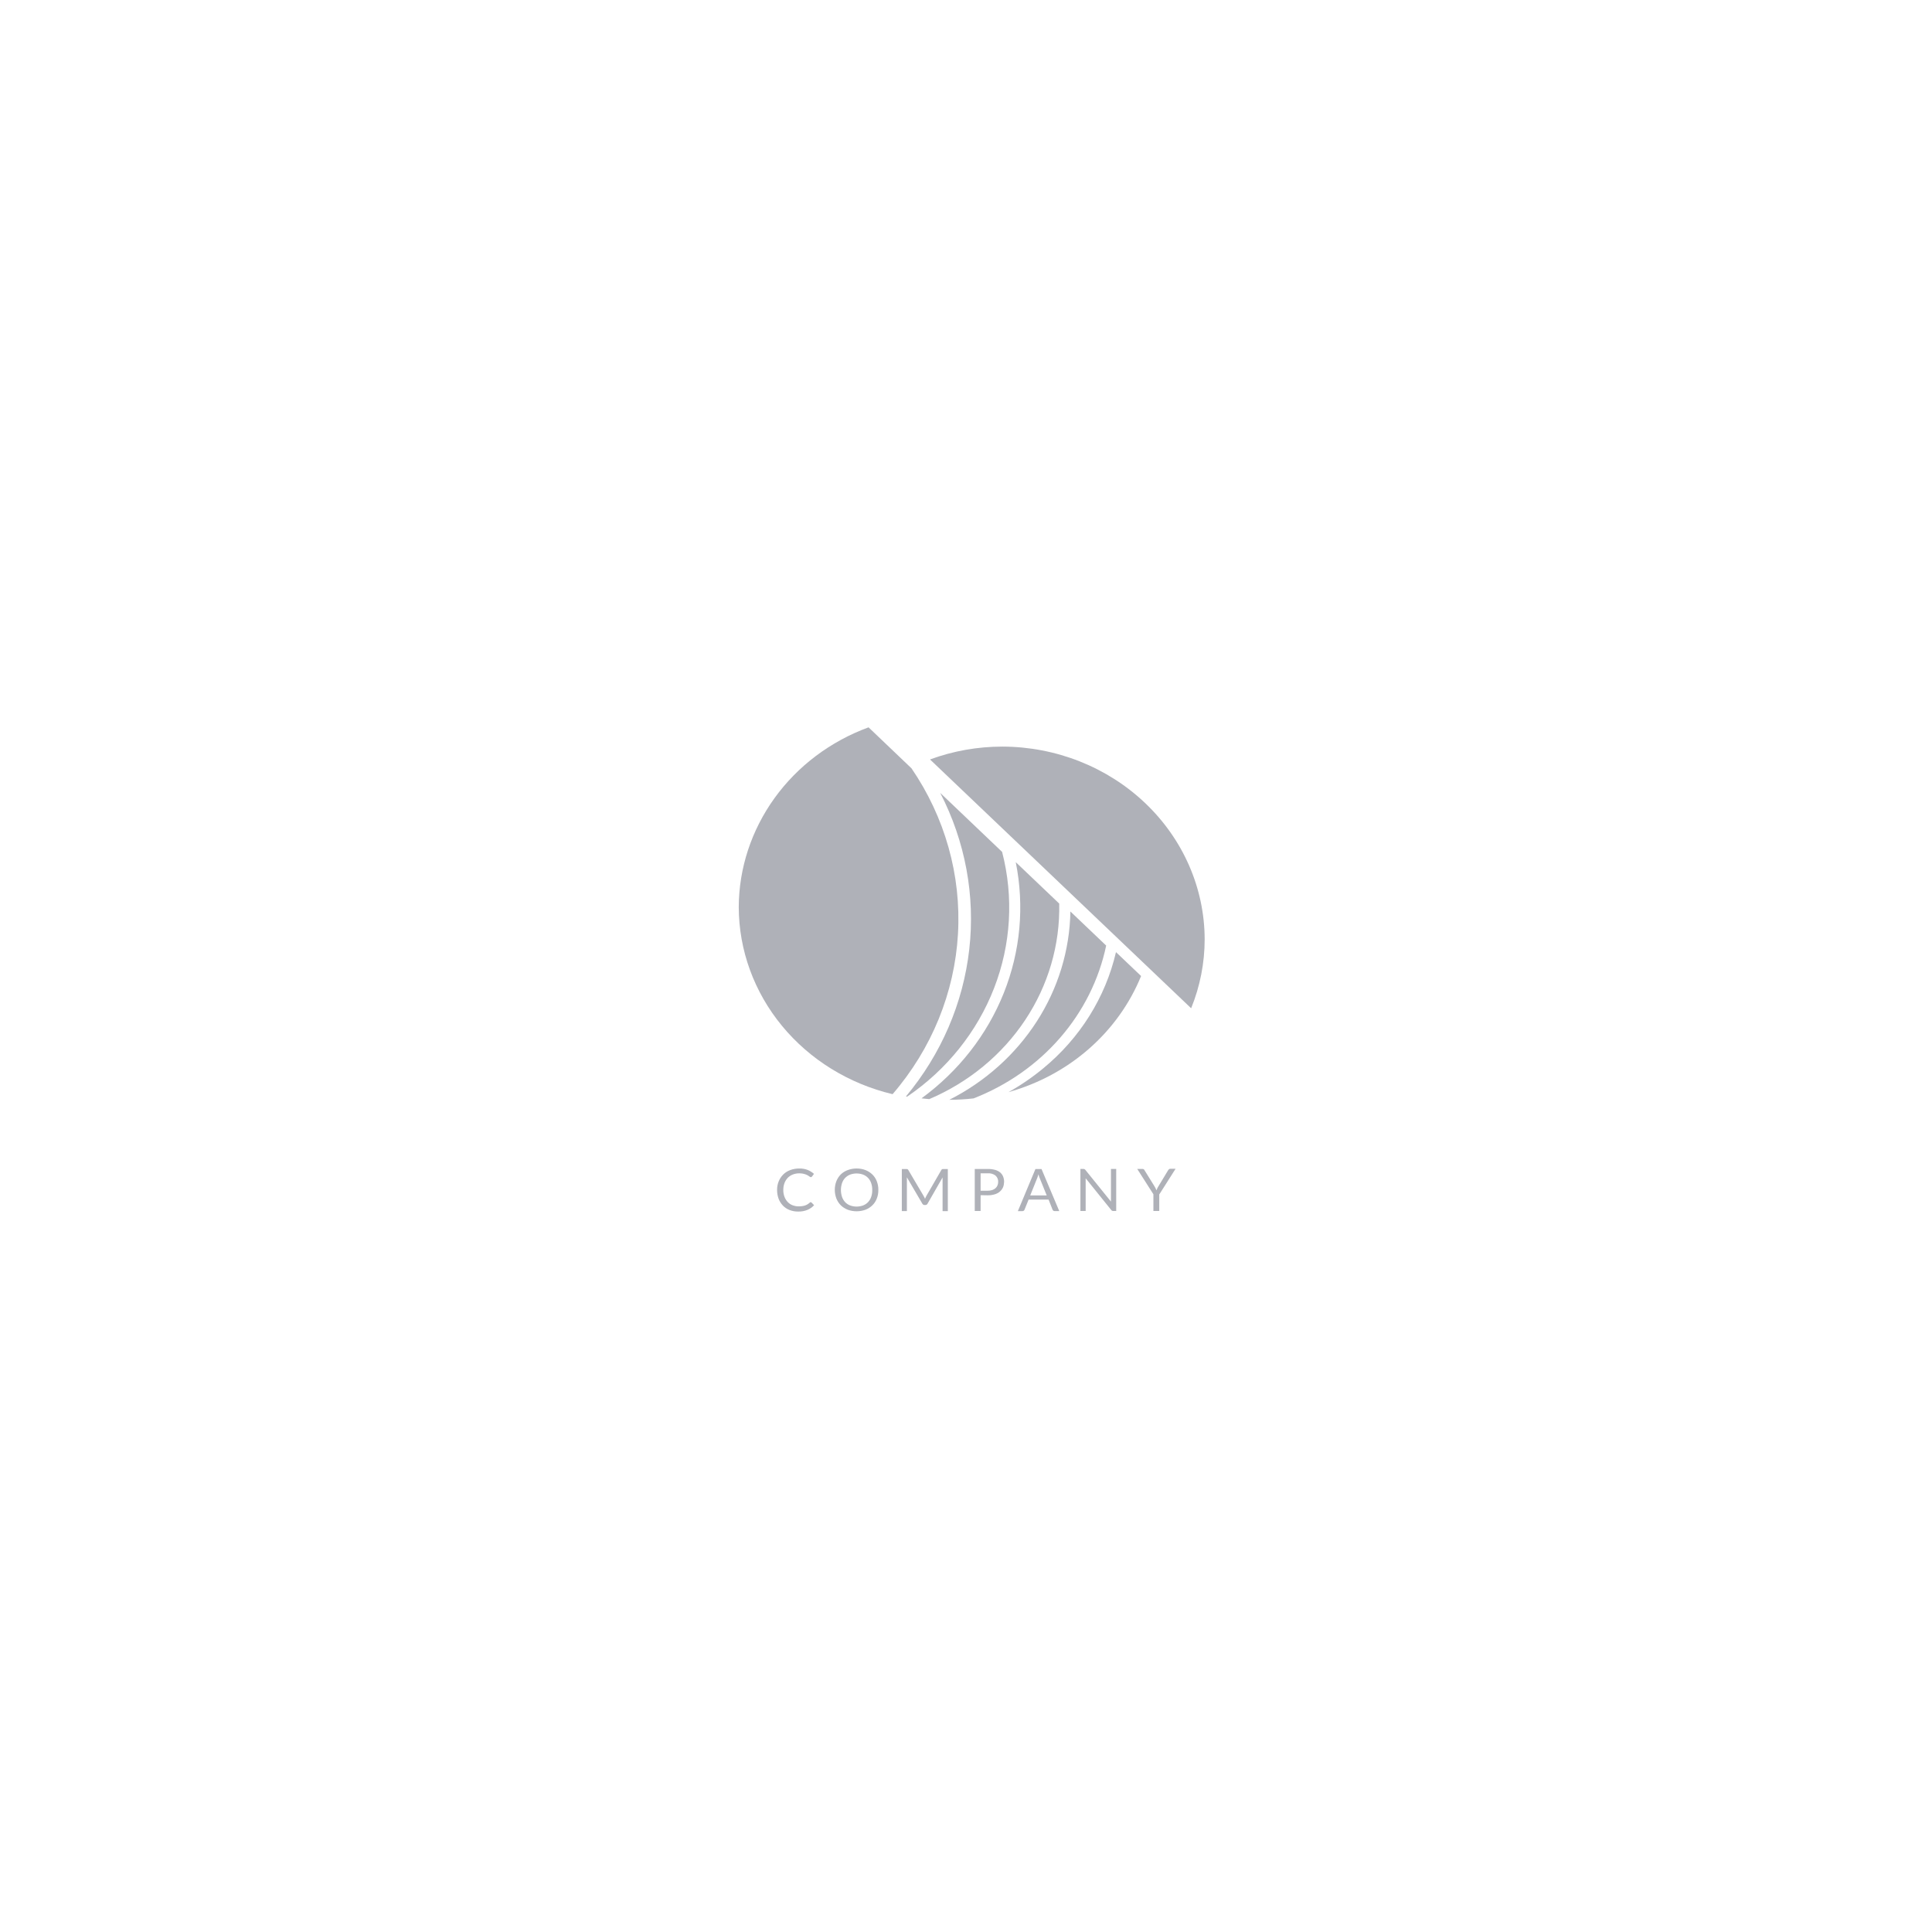
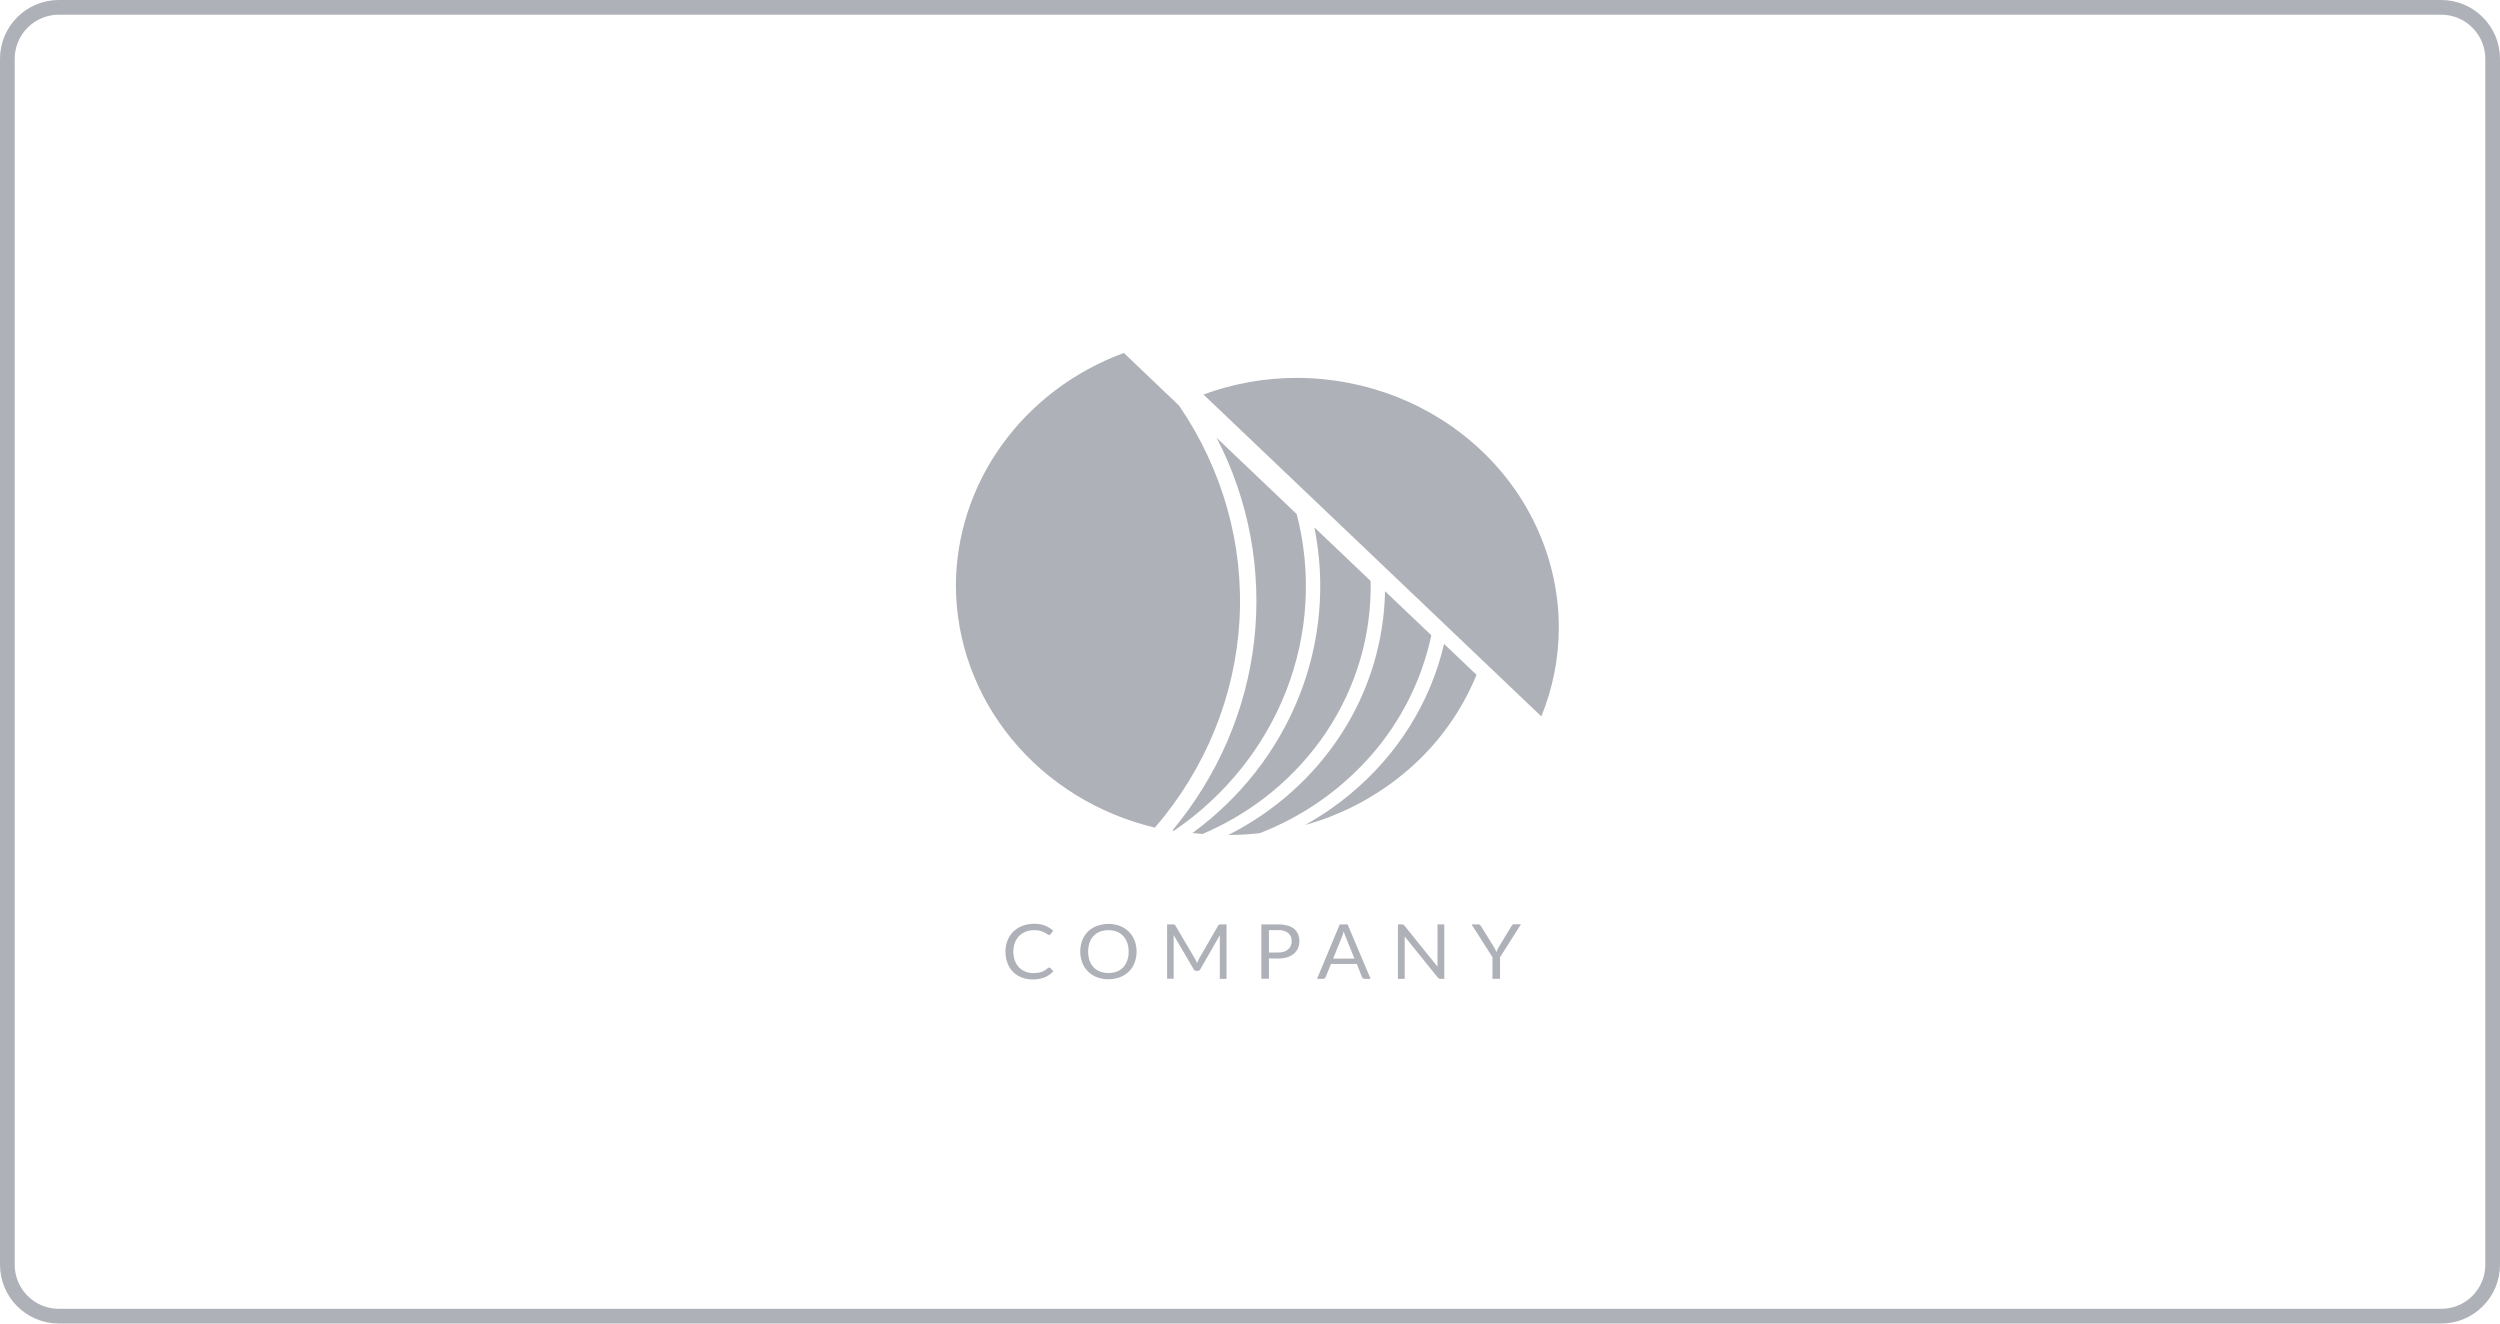
- <svg xmlns="http://www.w3.org/2000/svg" version="1.1" width="32" height="32" viewBox="0 0 32 32">
-   <path fill="#afb1b8" d="M13.43 19.914c0.003 0 0.006 0.001 0.008 0.002s0.005 0.003 0.007 0.005l0.039 0.041c-0.030 0.033-0.067 0.059-0.109 0.077-0.049 0.020-0.101 0.029-0.154 0.028-0.050 0.001-0.099-0.008-0.145-0.026-0.042-0.017-0.079-0.041-0.109-0.073-0.031-0.033-0.055-0.071-0.071-0.113-0.017-0.046-0.025-0.095-0.025-0.144-0.001-0.049 0.008-0.099 0.027-0.145 0.017-0.042 0.042-0.080 0.075-0.113s0.073-0.057 0.116-0.073c0.048-0.018 0.098-0.026 0.15-0.026 0.047-0.001 0.095 0.007 0.139 0.024 0.038 0.016 0.074 0.038 0.104 0.065l-0.032 0.043c-0.002 0.003-0.005 0.006-0.008 0.008s-0.008 0.004-0.013 0.003c-0.005-0-0.010-0.002-0.014-0.005l-0.017-0.012-0.024-0.015c-0.010-0.005-0.021-0.010-0.032-0.014-0.014-0.005-0.029-0.009-0.044-0.012-0.019-0.003-0.038-0.005-0.058-0.005-0.037-0-0.073 0.006-0.107 0.019-0.032 0.012-0.061 0.031-0.084 0.054-0.024 0.025-0.043 0.055-0.055 0.087-0.014 0.037-0.020 0.075-0.020 0.114-0.001 0.040 0.006 0.079 0.020 0.116 0.012 0.032 0.030 0.061 0.054 0.086 0.022 0.023 0.050 0.042 0.080 0.053s0.066 0.019 0.1 0.018c0.020 0 0.040-0.001 0.059-0.004 0.032-0.004 0.063-0.014 0.090-0.031 0.014-0.009 0.026-0.018 0.038-0.029 0.005-0.005 0.012-0.007 0.018-0.007z" />
-   <path fill="#afb1b8" d="M14.548 19.71c0.001 0.049-0.008 0.098-0.026 0.143-0.016 0.042-0.041 0.080-0.073 0.111s-0.071 0.057-0.114 0.073c-0.095 0.034-0.2 0.034-0.294 0-0.043-0.017-0.082-0.042-0.114-0.073s-0.057-0.071-0.074-0.113c-0.035-0.093-0.035-0.195 0-0.287 0.017-0.042 0.041-0.080 0.074-0.113 0.032-0.031 0.071-0.055 0.114-0.071 0.095-0.035 0.2-0.035 0.294 0 0.043 0.017 0.082 0.042 0.114 0.073s0.057 0.070 0.073 0.111c0.018 0.046 0.027 0.095 0.026 0.144zM14.447 19.71c0.001-0.039-0.005-0.078-0.018-0.115-0.011-0.032-0.028-0.061-0.052-0.086-0.023-0.024-0.051-0.042-0.082-0.054-0.069-0.025-0.145-0.025-0.214 0-0.031 0.012-0.059 0.031-0.082 0.054-0.024 0.025-0.041 0.054-0.052 0.086-0.025 0.075-0.025 0.156 0 0.231 0.011 0.032 0.029 0.061 0.052 0.086 0.023 0.024 0.051 0.042 0.082 0.054 0.069 0.025 0.145 0.025 0.214 0 0.031-0.012 0.059-0.030 0.082-0.054 0.023-0.025 0.041-0.054 0.052-0.086 0.013-0.037 0.019-0.076 0.018-0.115z" />
-   <path fill="#afb1b8" d="M15.311 19.831l0.010 0.026c0.004-0.009 0.007-0.018 0.011-0.026s0.008-0.017 0.013-0.025l0.247-0.428c0.005-0.007 0.009-0.012 0.014-0.013 0.007-0.002 0.013-0.003 0.020-0.002h0.073v0.697h-0.087v-0.512c0-0.006 0-0.014 0-0.022s-0-0.016 0-0.024l-0.249 0.435c-0.003 0.006-0.008 0.012-0.015 0.016s-0.014 0.006-0.021 0.006h-0.014c-0.008 0-0.015-0.002-0.021-0.006s-0.011-0.009-0.015-0.016l-0.256-0.437c0 0.008 0 0.017 0 0.025s0 0.016 0 0.022v0.512h-0.084v-0.696h0.073c0.007-0 0.014 0 0.020 0.002s0.011 0.008 0.014 0.013l0.253 0.429c0.005 0.008 0.009 0.016 0.013 0.025z" />
-   <path fill="#afb1b8" d="M16.242 19.797v0.261h-0.097v-0.696h0.216c0.041-0.001 0.081 0.004 0.121 0.015 0.031 0.008 0.060 0.023 0.085 0.043 0.021 0.019 0.038 0.042 0.048 0.068 0.011 0.028 0.017 0.059 0.016 0.089s-0.006 0.061-0.018 0.089c-0.012 0.027-0.030 0.051-0.052 0.070-0.025 0.021-0.054 0.037-0.086 0.046-0.038 0.011-0.077 0.017-0.117 0.016l-0.117-0.002zM16.242 19.722h0.117c0.025 0 0.051-0.003 0.075-0.011 0.020-0.006 0.038-0.017 0.054-0.030 0.015-0.013 0.026-0.029 0.033-0.046 0.008-0.019 0.012-0.038 0.012-0.059 0.001-0.019-0.002-0.039-0.010-0.057s-0.019-0.034-0.034-0.048c-0.037-0.028-0.083-0.041-0.13-0.037h-0.117v0.287z" />
-   <path fill="#afb1b8" d="M17.544 20.059h-0.076c-0.008 0-0.015-0.002-0.021-0.006s-0.010-0.010-0.013-0.016l-0.066-0.168h-0.331l-0.068 0.168c-0.003 0.006-0.007 0.012-0.012 0.016s-0.014 0.007-0.022 0.007h-0.076l0.291-0.697h0.101l0.294 0.697zM17.064 19.8h0.273l-0.115-0.284c-0.009-0.021-0.016-0.043-0.022-0.066l-0.011 0.036c-0.003 0.011-0.007 0.021-0.011 0.030l-0.114 0.283z" />
-   <path fill="#afb1b8" d="M17.962 19.365c0.006 0.003 0.011 0.007 0.015 0.012l0.424 0.525c0-0.008 0-0.017 0-0.024s0-0.016 0-0.023v-0.494h0.087v0.697h-0.048c-0.007 0-0.014-0.001-0.020-0.004s-0.011-0.008-0.015-0.013l-0.423-0.525c0 0.008 0 0.016 0 0.024s0 0.015 0 0.021v0.497h-0.087v-0.697h0.051c0.006-0 0.012 0.001 0.017 0.003z" />
-   <path fill="#afb1b8" d="M19.201 19.781v0.277h-0.097v-0.277l-0.268-0.42h0.087c0.008-0 0.015 0.002 0.021 0.006s0.010 0.010 0.013 0.016l0.168 0.271c0.007 0.012 0.013 0.022 0.017 0.032s0.009 0.020 0.012 0.030l0.013-0.030c0.005-0.011 0.010-0.022 0.017-0.032l0.165-0.273c0.003-0.005 0.008-0.010 0.013-0.015s0.013-0.007 0.021-0.007h0.088l-0.268 0.422z" />
-   <path fill="#afb1b8" d="M15.263 18.192c0.042 0.005 0.085 0.009 0.128 0.013 0.653-0.278 1.206-0.734 1.589-1.31s0.579-1.247 0.564-1.929l-0.72-0.686c0.146 0.726 0.078 1.476-0.198 2.167s-0.748 1.295-1.363 1.745z" />
-   <path fill="#afb1b8" d="M15.006 18.16l0.019 0.004c0.658-0.448 1.159-1.074 1.44-1.797s0.327-1.509 0.133-2.257l-1.025-0.977c0.415 0.803 0.582 1.702 0.481 2.592s-0.464 1.734-1.048 2.435z" />
-   <path fill="#afb1b8" d="M18.484 15.771c-0.174 0.749-0.597 1.425-1.207 1.926-0.178 0.147-0.37 0.279-0.573 0.392 0.496-0.139 0.952-0.384 1.333-0.718s0.676-0.746 0.863-1.205l-0.416-0.396z" />
-   <path fill="#afb1b8" d="M18.321 15.661l-0.592-0.564c-0.011 0.643-0.203 1.272-0.556 1.82s-0.853 0.997-1.449 1.299h0.003c0.133-0 0.266-0.008 0.398-0.023 0.557-0.217 1.049-0.561 1.433-1.003s0.646-0.967 0.764-1.53z" />
-   <path fill="#afb1b8" d="M15.092 12.721l-0.706-0.674c-0.632 0.232-1.175 0.641-1.558 1.173s-0.59 1.161-0.592 1.806v0c0.002 0.713 0.254 1.404 0.716 1.965s1.106 0.959 1.832 1.132c0.648-0.752 1.027-1.681 1.083-2.653s-0.215-1.935-0.773-2.749z" />
-   <path fill="#afb1b8" d="M19.953 15.557c-0.002-0.846-0.356-1.656-0.984-2.254s-1.478-0.935-2.366-0.937c-0.41-0-0.817 0.072-1.199 0.213l4.325 4.121c0.148-0.364 0.224-0.752 0.224-1.142z" />
+ <svg xmlns="http://www.w3.org/2000/svg" width="170" height="90" fill="none">
+   <rect x=".5" y=".5" width="169" height="89" rx="3.5" stroke="#AFB1B8" />
+   <path d="M71.346 65.795a.117.117 0 01.08.034l.205.216c-.16.174-.357.314-.579.409-.26.104-.539.154-.82.147a2.01 2.01 0 01-.772-.137 1.671 1.671 0 01-.957-.986 2.163 2.163 0 01-.13-.767 2.016 2.016 0 01.14-.77c.09-.222.226-.425.4-.597.175-.17.385-.302.617-.39.253-.094.523-.14.794-.137.253-.006.504.036.739.125.203.084.39.2.553.345l-.173.23a.173.173 0 01-.043.042.11.11 0 01-.07.018.157.157 0 01-.074-.025l-.093-.061-.129-.079a1.401 1.401 0 00-.406-.137 1.642 1.642 0 00-.306-.024 1.533 1.533 0 00-.571.102 1.29 1.29 0 00-.448.29c-.128.133-.227.29-.29.46-.073.196-.108.401-.106.608-.003.21.033.42.106.618.063.169.16.325.285.458.118.125.264.222.427.284.168.067.348.1.53.099.105.001.21-.005.314-.02.17-.02.332-.076.476-.164.072-.046.14-.096.203-.152a.153.153 0 01.098-.04zM77.287 64.71c.003.26-.044.52-.139.763a1.655 1.655 0 01-.387.592 1.754 1.754 0 01-.608.388 2.296 2.296 0 01-1.564 0 1.778 1.778 0 01-.605-.39 1.74 1.74 0 01-.39-.597 2.166 2.166 0 010-1.527c.087-.223.22-.427.39-.6a1.78 1.78 0 01.605-.375 2.258 2.258 0 011.564 0c.228.088.435.22.607.39.17.17.301.37.388.59.096.245.143.505.14.767zm-.54 0a1.759 1.759 0 00-.098-.612 1.208 1.208 0 00-.71-.747 1.658 1.658 0 00-1.137 0 1.207 1.207 0 00-.712.747c-.13.4-.13.827 0 1.225a1.203 1.203 0 00.712.745c.367.131.77.131 1.137 0 .166-.063.314-.161.435-.286.123-.134.217-.29.275-.459.07-.197.102-.404.098-.612zM81.34 65.353l.055.137c.02-.049.038-.093.059-.137a1.32 1.32 0 01.067-.135l1.314-2.276c.026-.04.049-.064.075-.071a.322.322 0 01.108-.012h.388v3.702h-.46V63.84v-.115a1.085 1.085 0 010-.128l-1.322 2.309a.202.202 0 01-.078.084.216.216 0 01-.113.03h-.074c-.04.001-.08-.01-.113-.03a.2.2 0 01-.078-.084l-1.36-2.324v2.973h-.445v-3.695h.388a.322.322 0 01.108.012.15.15 0 01.072.071l1.343 2.279a.805.805 0 01.067.132zM86.287 65.17v1.386h-.515V62.86h1.148a2.25 2.25 0 01.64.08c.167.045.321.124.453.23.114.1.202.225.257.363.06.151.09.312.088.473.002.163-.03.323-.096.473a1.012 1.012 0 01-.278.37 1.27 1.27 0 01-.455.245c-.2.061-.41.09-.62.086l-.622-.01zm0-.398h.622c.136.002.27-.017.399-.056a.843.843 0 00.288-.16.651.651 0 00.175-.244.768.768 0 00.062-.312.677.677 0 00-.052-.3.707.707 0 00-.18-.253 1.033 1.033 0 00-.692-.199h-.622v1.524zM93.2 66.561h-.406a.181.181 0 01-.113-.034.226.226 0 01-.067-.086l-.35-.894h-1.756l-.363.894a.2.2 0 01-.064.083.18.18 0 01-.116.037h-.406l1.543-3.703h.535l1.564 3.703zm-2.546-1.375h1.451l-.612-1.507a2.614 2.614 0 01-.116-.348l-.06.194a1.842 1.842 0 01-.056.157l-.607 1.504zM95.423 62.875c.031.017.058.04.078.067l2.25 2.79v-.129-2.745h.46v3.703h-.257a.23.23 0 01-.105-.022.283.283 0 01-.082-.069l-2.248-2.788c.002.042.002.085 0 .127v2.753h-.46v-3.704h.272c.032 0 .063.005.092.017zM102.003 65.088v1.47h-.515v-1.47l-1.422-2.23h.46a.174.174 0 01.111.032.315.315 0 01.069.084l.89 1.438c.036.061.067.118.093.172.026.053.046.105.064.156l.067-.159c.025-.058.054-.115.088-.169l.877-1.448a.362.362 0 01.067-.079.16.16 0 01.11-.036h.466l-1.425 2.24zM81.086 56.644c.224.027.45.05.679.069 3.47-1.48 6.407-3.9 8.441-6.96 2.034-3.06 3.077-6.624 2.997-10.246l-3.825-3.644a20.22 20.22 0 01-1.05 11.512c-1.465 3.67-3.972 6.88-7.242 9.27z" fill="#AFB1B8" />
+   <path d="M79.72 56.475l.103.02c3.494-2.382 6.158-5.707 7.648-9.546a19.54 19.54 0 00.706-11.99l-5.447-5.19a24.082 24.082 0 012.557 13.768c-.532 4.728-2.463 9.214-5.567 12.938zM98.196 43.786c-.926 3.98-3.174 7.568-6.41 10.234a20.213 20.213 0 01-3.045 2.082 18.187 18.187 0 007.08-3.813 17.079 17.079 0 004.584-6.4l-2.21-2.103z" fill="#AFB1B8" />
+   <path d="M97.33 43.2l-3.147-2.997a18.475 18.475 0 01-2.952 9.67c-1.873 2.916-4.532 5.299-7.699 6.903h.016c.705 0 1.41-.04 2.111-.12a19.338 19.338 0 007.611-5.33 18.093 18.093 0 004.06-8.126zM80.176 27.58L76.423 24c-3.355 1.235-6.24 3.406-8.278 6.23-2.038 2.823-3.135 6.167-3.145 9.593.013 3.787 1.35 7.46 3.801 10.441 2.451 2.98 5.875 5.097 9.731 6.015 3.442-3.995 5.457-8.932 5.753-14.093.295-5.161-1.144-10.277-4.11-14.606zM106 42.649c-.013-4.492-1.892-8.797-5.227-11.973-3.334-3.177-7.852-4.967-12.567-4.98-2.179-.002-4.339.381-6.371 1.13l22.977 21.89A16.054 16.054 0 00106 42.65z" fill="#AFB1B8" />
</svg>
